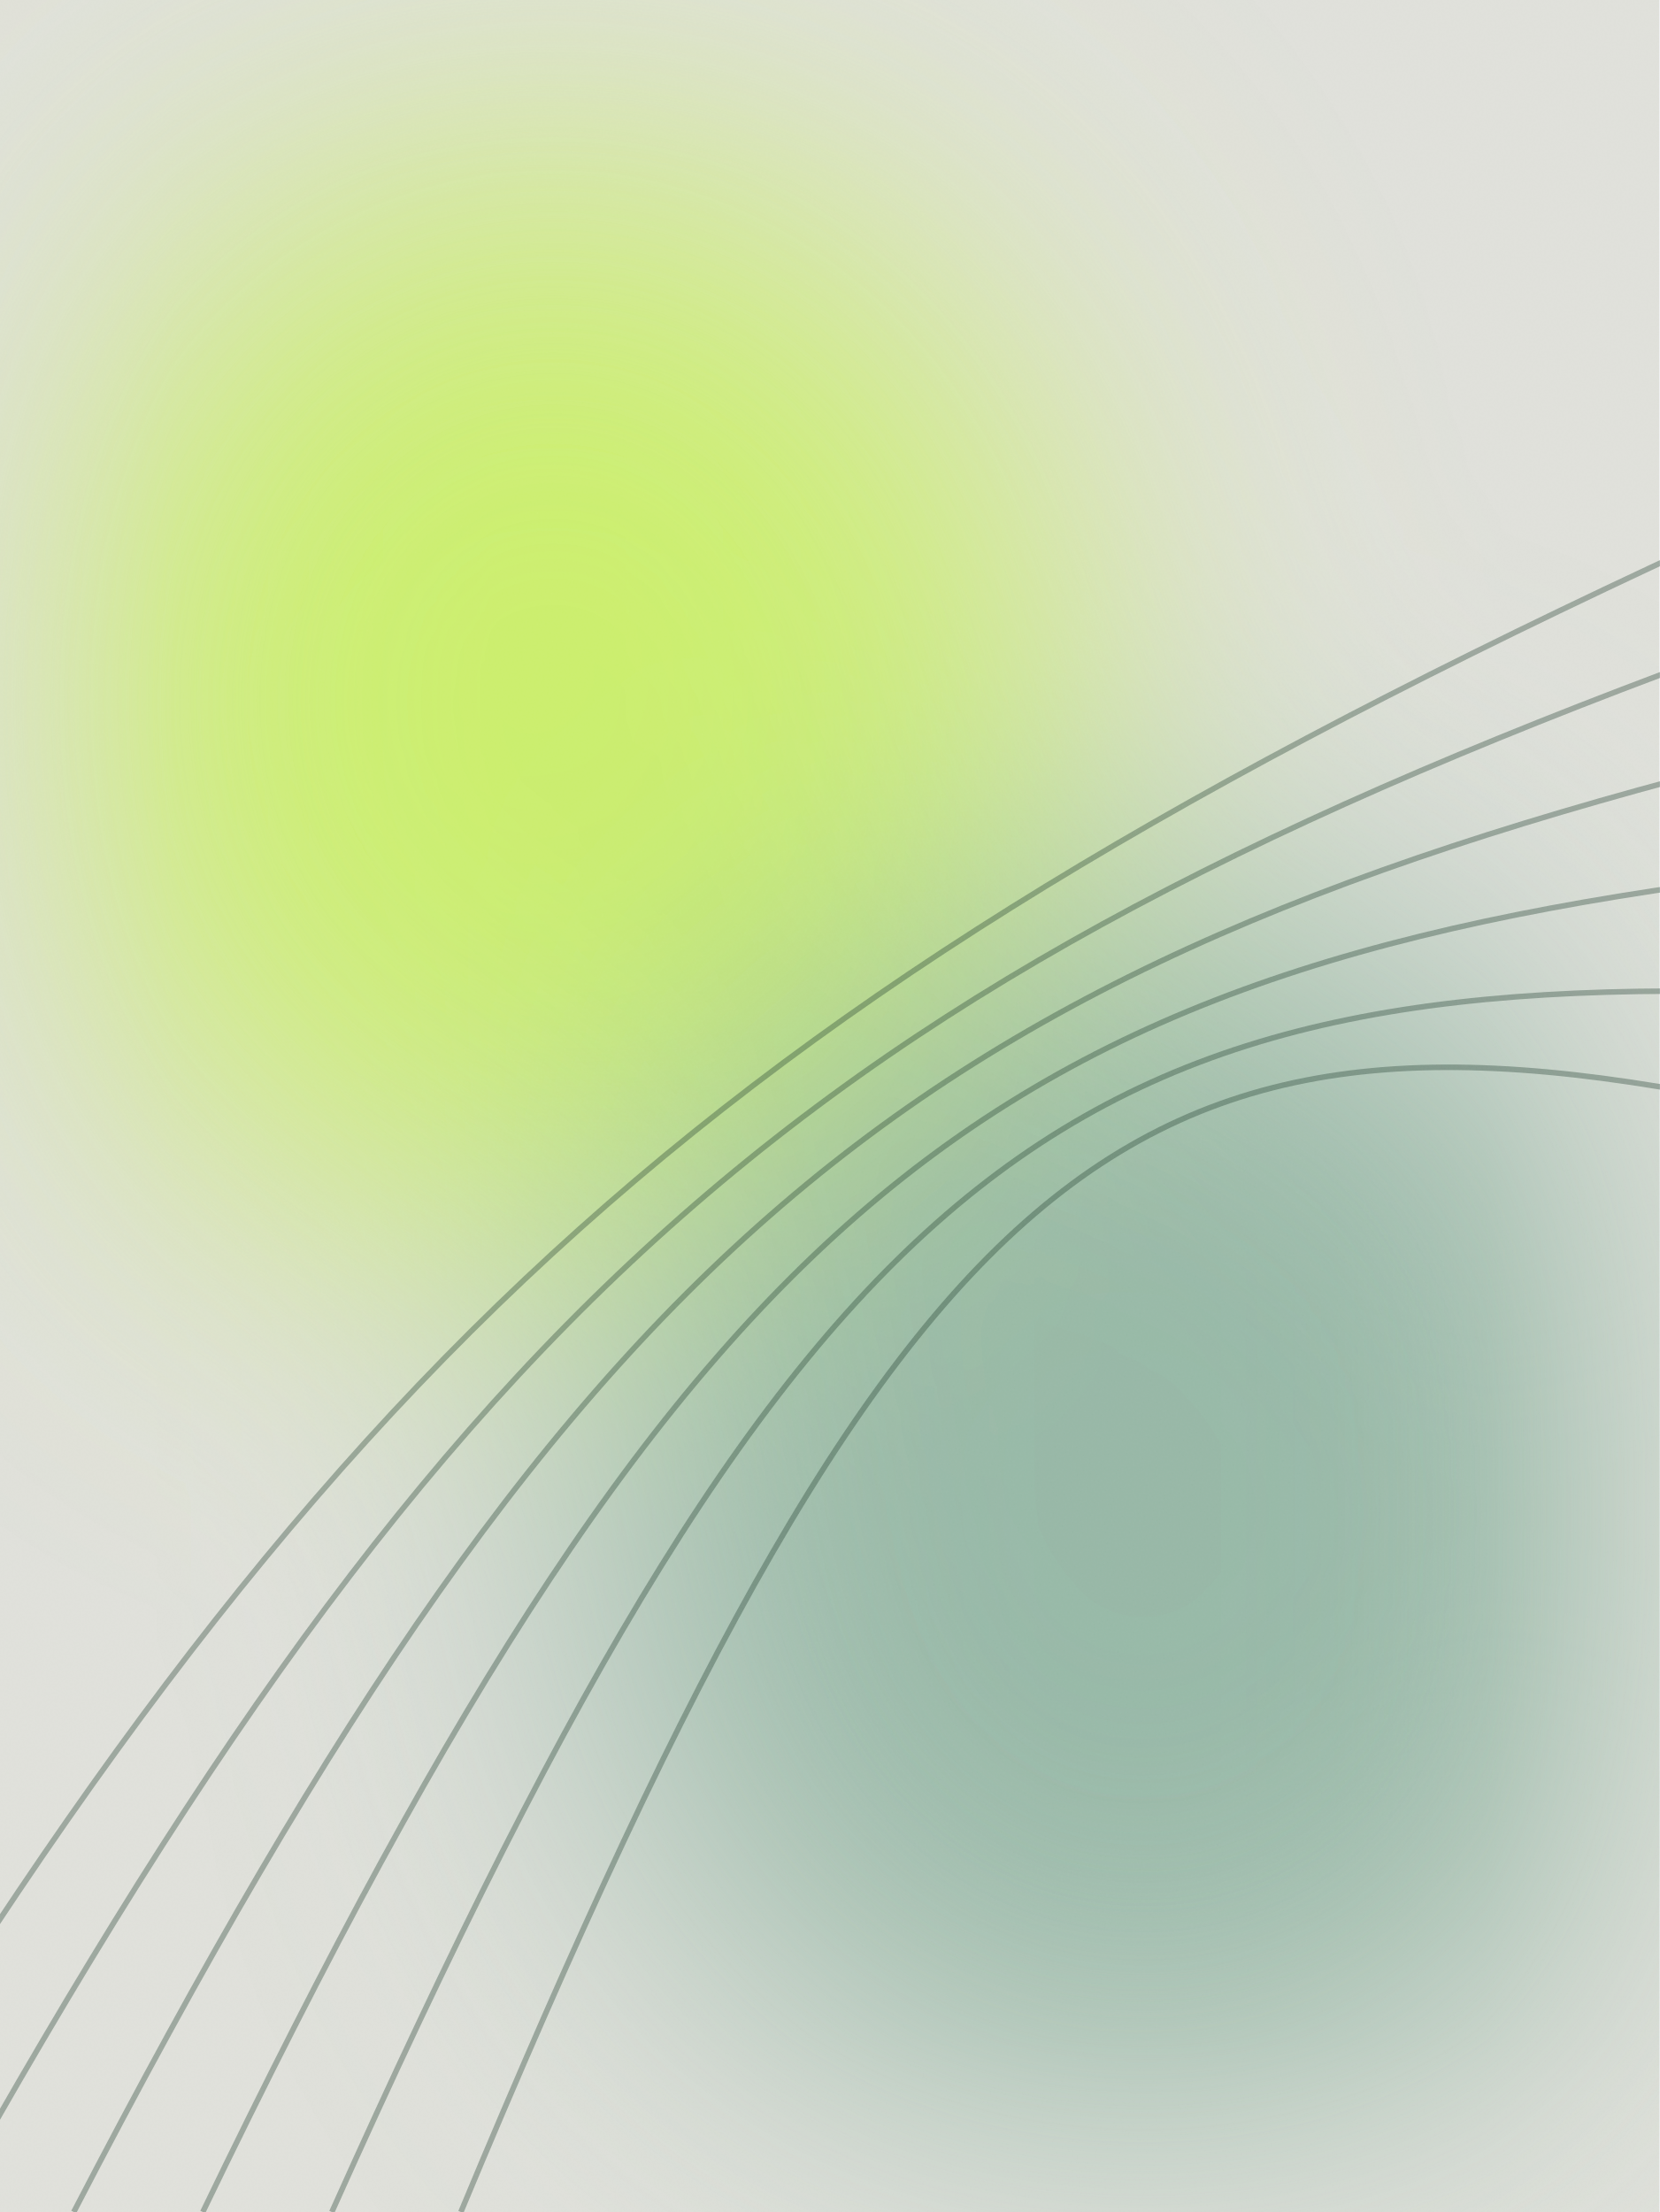
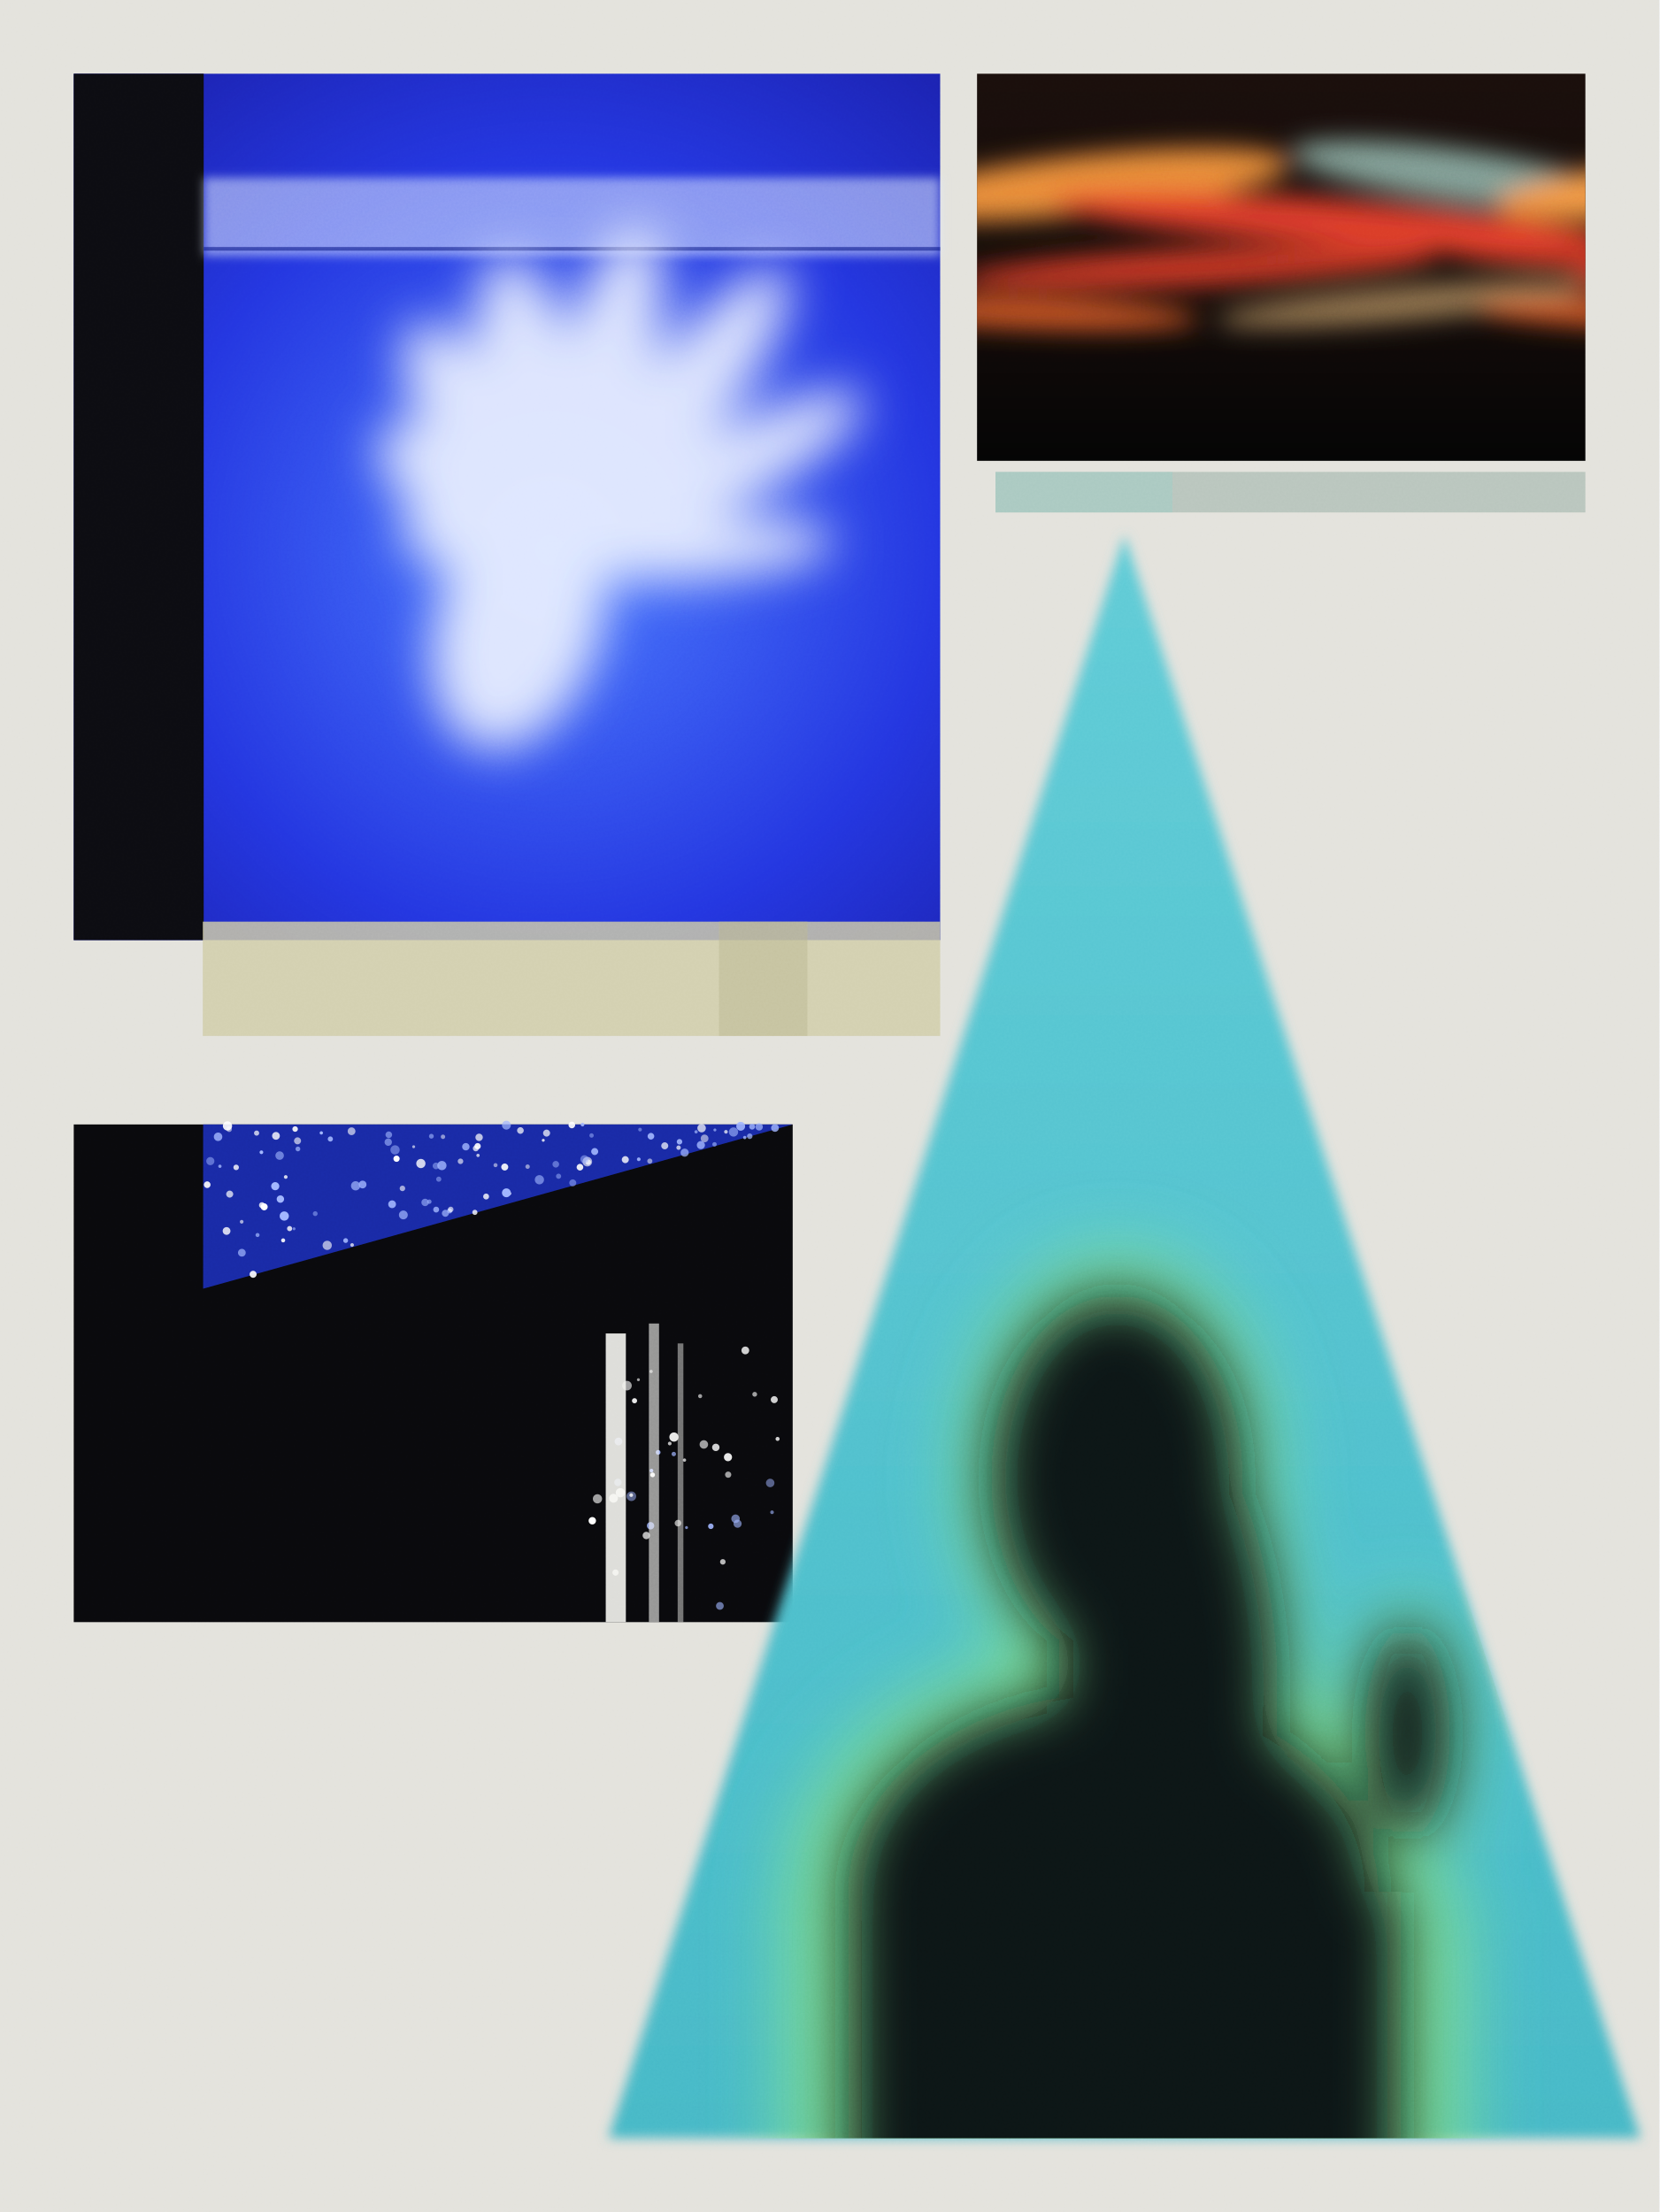
<svg xmlns="http://www.w3.org/2000/svg" viewBox="0 0 900 1200" width="900" height="1200">
  <defs>
-     <filter id="b" x="-50%" y="-50%" width="200%" height="200%">
-       <feGaussianBlur stdDeviation="100" />
-     </filter>
    <filter id="n">
      <feTurbulence type="fractalNoise" baseFrequency="0.85" numOctaves="2" stitchTiles="stitch" />
      <feColorMatrix values="0 0 0 0 0.5  0 0 0 0 0.5  0 0 0 0 0.5  0 0 0 1 0" />
    </filter>
-     <radialGradient id="v" cx="50%" cy="50%" r="75%">
-       <stop offset="60%" stop-color="#000" stop-opacity="0" />
-       <stop offset="100%" stop-color="#000" stop-opacity="0.35" />
+   </defs>
+   <rect width="900" height="1200" fill="#e3e2dc" />
+   <defs>
+     <radialGradient id="blue-bg" cx="0.55" cy="0.55" r="0.75">
+       <stop offset="0" stop-color="#4a78ff" />
+       <stop offset="0.6" stop-color="#2436e0" />
+       <stop offset="1" stop-color="#1a1fa8" />
    </radialGradient>
-   </defs>
-   <rect width="900" height="1200" fill="#dfe0da" />
-   <g filter="url(#b)">
-     <ellipse cx="300" cy="380" rx="280" ry="300" fill="#c8f25a" opacity="0.85" />
-     <ellipse cx="620" cy="820" rx="300" ry="330" fill="#8fb3a1" opacity="0.9" />
-   </g>
-   <path d="M -100 1200 C 200 700, 420 520, 1000 260" fill="none" stroke="#1f3b2d" stroke-width="3" opacity="0.35" />
-   <path d="M -30 1200 C 260 680, 460 520, 1000 330" fill="none" stroke="#1f3b2d" stroke-width="3" opacity="0.35" />
-   <path d="M 40 1200 C 320 660, 500 520, 1000 400" fill="none" stroke="#1f3b2d" stroke-width="3" opacity="0.35" />
-   <path d="M 110 1200 C 380 640, 540 520, 1000 470" fill="none" stroke="#1f3b2d" stroke-width="3" opacity="0.35" />
-   <path d="M 180 1200 C 440 620, 580 520, 1000 540" fill="none" stroke="#1f3b2d" stroke-width="3" opacity="0.35" />
-   <path d="M 250 1200 C 500 600, 620 520, 1000 610" fill="none" stroke="#1f3b2d" stroke-width="3" opacity="0.35" />
-   <rect width="900" height="1200" filter="url(#n)" opacity="0.07" style="mix-blend-mode:overlay" />
+     <filter id="blue-b2" x="-5%" y="-50%" width="110%" height="200%">
+       <feGaussianBlur stdDeviation="2.5" />
+     </filter>
+   </defs>
+   <rect x="40" y="40" width="470" height="470" fill="url(#blue-bg)" />
+   <rect x="40" y="40" width="70.5" height="470" fill="#0d0d12" />
+   <rect x="110.5" y="96.4" width="399.5" height="42.3" fill="#dbe6ff" opacity="0.55" filter="url(#blue-b2)" />
+   <rect x="110.5" y="134" width="399.5" height="2" fill="#0d1a8a" opacity="0.6" />
+   <defs>
+     <clipPath id="burst-clip">
+       <rect x="40" y="40" width="470" height="470" />
+     </clipPath>
+   </defs>
+   <g clip-path="url(#burst-clip)">
+     <defs>
+       <filter id="burst-b" x="-50%" y="-50%" width="200%" height="200%">
+         <feGaussianBlur stdDeviation="13" />
+       </filter>
+     </defs>
+     <g filter="url(#burst-b)" fill="#eef3ff" opacity="0.9">
+       <ellipse cx="303.2" cy="259.8" rx="20" ry="43.4" transform="rotate(-78 303.2 303.2)" />
+       <ellipse cx="303.2" cy="244.3" rx="24" ry="58.9" transform="rotate(-55 303.2 303.2)" />
+       <ellipse cx="303.2" cy="228.8" rx="26" ry="74.4" transform="rotate(-32 303.2 303.2)" />
+       <ellipse cx="303.2" cy="219.5" rx="28" ry="83.7" transform="rotate(-10 303.2 303.2)" />
+       <ellipse cx="303.2" cy="210.2" rx="26" ry="93" transform="rotate(14 303.2 303.2)" />
+       <ellipse cx="303.2" cy="204" rx="24" ry="99.2" transform="rotate(38 303.2 303.2)" />
+       <ellipse cx="303.2" cy="210.2" rx="20" ry="93" transform="rotate(62 303.2 303.2)" />
+       <ellipse cx="303.2" cy="228.8" rx="16" ry="74.4" transform="rotate(86 303.2 303.2)" />
+       <ellipse cx="293.2" cy="343.2" rx="44" ry="70" transform="rotate(18 303.2 303.2)" />
+     </g>
+   </g>
+   <rect x="110" y="500" width="400" height="62" fill="#cfcca6" opacity="0.82" />
+   <rect x="390" y="500" width="48" height="62" fill="#b9b690" opacity="0.5" />
+   <defs>
+     <linearGradient id="sun-d" x1="0" y1="0" x2="0" y2="1">
+       <stop offset="0" stop-color="#1a0f0c" />
+       <stop offset="0.55" stop-color="#140c0a" />
+       <stop offset="1" stop-color="#050505" />
+     </linearGradient>
+   </defs>
+   <rect x="530" y="40" width="330" height="210" fill="url(#sun-d)" />
+   <defs>
+     <clipPath id="streaks-clip">
+       <rect x="530" y="40" width="330" height="210" />
+     </clipPath>
+   </defs>
+   <g clip-path="url(#streaks-clip)">
+     <defs>
+       <filter id="streaks-b" x="-20%" y="-100%" width="140%" height="300%">
+         <feGaussianBlur stdDeviation="7" />
+       </filter>
+     </defs>
+     <g filter="url(#streaks-b)">
+       <ellipse cx="590" cy="100" rx="110" ry="16" fill="#ff9a3d" opacity="0.9" transform="rotate(-6 590 100)" />
+       <ellipse cx="720" cy="120" rx="150" ry="12" fill="#e8412a" opacity="0.95" transform="rotate(4 720 120)" />
+       <ellipse cx="650" cy="145" rx="130" ry="10" fill="#e8412a" opacity="0.85" transform="rotate(-3 650 145)" />
+       <ellipse cx="790" cy="95" rx="90" ry="14" fill="#9cc3b8" opacity="0.8" transform="rotate(8 790 95)" />
+       <ellipse cx="560" cy="170" rx="90" ry="8" fill="#ff6a2b" opacity="0.8" transform="rotate(2 560 170)" />
+       <ellipse cx="760" cy="165" rx="100" ry="9" fill="#ffd08a" opacity="0.55" transform="rotate(-5 760 165)" />
+       <ellipse cx="830" cy="135" rx="60" ry="10" fill="#e8412a" opacity="0.8" transform="rotate(6 830 135)" />
+       <ellipse cx="920" cy="100" rx="110" ry="16" fill="#ff9a3d" opacity="0.9" transform="rotate(-6 920 100)" />
+       <ellipse cx="1050" cy="120" rx="150" ry="12" fill="#e8412a" opacity="0.95" transform="rotate(4 1050 120)" />
+       <ellipse cx="980" cy="145" rx="130" ry="10" fill="#e8412a" opacity="0.85" transform="rotate(-3 980 145)" />
+       <ellipse cx="1120" cy="95" rx="90" ry="14" fill="#9cc3b8" opacity="0.8" transform="rotate(8 1120 95)" />
+       <ellipse cx="890" cy="170" rx="90" ry="8" fill="#ff6a2b" opacity="0.8" transform="rotate(2 890 170)" />
+       <ellipse cx="1090" cy="165" rx="100" ry="9" fill="#ffd08a" opacity="0.55" transform="rotate(-5 1090 165)" />
+       <ellipse cx="1160" cy="135" rx="60" ry="10" fill="#e8412a" opacity="0.8" transform="rotate(6 1160 135)" />
+     </g>
+   </g>
+   <rect x="540" y="256" width="320" height="22" fill="#b5c2b9" opacity="0.9" />
+   <rect x="540" y="256" width="96" height="22" fill="#8fd0c8" opacity="0.35" />
+   <rect x="40" y="610" width="390" height="270" fill="#0a0a0d" />
+   <polygon points="110.2,610 430,610 110.2,699.1" fill="#1c30c0" opacity="0.85" />
+   <circle cx="273.8" cy="633.1" r="1.9" fill="#ffffff" opacity="0.9" />
+   <circle cx="161.6" cy="623.3" r="1.3" fill="#9fb4ff" opacity="0.7" />
+   <circle cx="190.7" cy="613.7" r="2.1" fill="#ffffff" opacity="0.6" />
+   <circle cx="118.3" cy="616.7" r="2.3" fill="#9fb4ff" opacity="0.8" />
+   <circle cx="259.3" cy="626.8" r="0.9" fill="#ffffff" opacity="0.7" />
+   <circle cx="228.3" cy="631.2" r="2.5" fill="#ffffff" opacity="0.8" />
+   <circle cx="149.7" cy="616.2" r="2.1" fill="#ffffff" opacity="0.8" />
+   <circle cx="318.6" cy="630.2" r="2.6" fill="#ffffff" opacity="0.6" />
+   <circle cx="322.6" cy="624.7" r="1.9" fill="#9fb4ff" opacity="0.9" />
+   <circle cx="382.2" cy="617.6" r="2.1" fill="#ffffff" opacity="0.5" />
+   <circle cx="404" cy="617.1" r="0.9" fill="#9fb4ff" opacity="0.8" />
+   <circle cx="218.3" cy="644.7" r="1.5" fill="#ffffff" opacity="0.6" />
+   <circle cx="153.6" cy="672.9" r="1.1" fill="#ffffff" opacity="0.9" />
+   <circle cx="314.6" cy="633.2" r="1.8" fill="#ffffff" opacity="0.9" />
+   <circle cx="276.4" cy="647.5" r="0.9" fill="#ffffff" opacity="0.9" />
+   <circle cx="141.8" cy="625.1" r="1" fill="#9fb4ff" opacity="1" />
+   <circle cx="155" cy="638.5" r="1" fill="#ffffff" opacity="0.8" />
+   <circle cx="240.3" cy="616.7" r="1.2" fill="#ffffff" opacity="0.5" />
+   <circle cx="352.5" cy="629.9" r="1.4" fill="#ffffff" opacity="0.5" />
+   <circle cx="292.6" cy="640" r="2.5" fill="#9fb4ff" opacity="0.6" />
+   <circle cx="347.2" cy="612.8" r="1" fill="#9fb4ff" opacity="0.5" />
+   <circle cx="368.6" cy="619.4" r="1.5" fill="#9fb4ff" opacity="0.9" />
+   <circle cx="393.8" cy="614" r="1" fill="#ffffff" opacity="0.7" />
+   <circle cx="112.4" cy="642.7" r="1.8" fill="#ffffff" opacity="0.9" />
+   <circle cx="131.2" cy="679.6" r="2.1" fill="#9fb4ff" opacity="0.7" />
+   <circle cx="387.6" cy="620.8" r="1.2" fill="#9fb4ff" opacity="0.6" />
+   <circle cx="319.1" cy="630.5" r="1.5" fill="#ffffff" opacity="0.7" />
+   <circle cx="368.1" cy="622.6" r="1.2" fill="#ffffff" opacity="0.7" />
+   <circle cx="238" cy="639.7" r="1.4" fill="#9fb4ff" opacity="0.5" />
+   <circle cx="408" cy="611.2" r="1.6" fill="#9fb4ff" opacity="0.8" />
+   <circle cx="139.2" cy="614.7" r="1.4" fill="#ffffff" opacity="0.7" />
+   <circle cx="187.5" cy="673" r="1.3" fill="#9fb4ff" opacity="0.9" />
+   <circle cx="177.5" cy="675.6" r="2.5" fill="#ffffff" opacity="0.6" />
+   <circle cx="259.9" cy="617" r="2" fill="#ffffff" opacity="0.7" />
+   <circle cx="218.8" cy="659.1" r="2.4" fill="#9fb4ff" opacity="0.7" />
+   <circle cx="294.7" cy="618.6" r="0.8" fill="#ffffff" opacity="0.8" />
+   <circle cx="317" cy="628.9" r="2.2" fill="#9fb4ff" opacity="0.5" />
+   <circle cx="335.2" cy="804.2" r="2" fill="#9fb4ff" opacity="0.7" />
+   <circle cx="354" cy="800.1" r="1.3" fill="#ffffff" opacity="1" />
+   <circle cx="381.8" cy="783.6" r="2.3" fill="#ffffff" opacity="0.6" />
+   <circle cx="395" cy="800" r="1.7" fill="#ffffff" opacity="0.6" />
+   <circle cx="388.3" cy="785.2" r="2" fill="#ffffff" opacity="0.8" />
+   <circle cx="365.5" cy="788.8" r="1.2" fill="#9fb4ff" opacity="0.7" />
+   <circle cx="353.4" cy="797.8" r="1" fill="#9fb4ff" opacity="1" />
+   <circle cx="344.2" cy="759.9" r="1.4" fill="#ffffff" opacity="0.9" />
+   <circle cx="418.8" cy="820.4" r="1" fill="#9fb4ff" opacity="0.6" />
+   <circle cx="336.5" cy="809.8" r="2.5" fill="#ffffff" opacity="1" />
+   <circle cx="367.8" cy="826.3" r="1.8" fill="#ffffff" opacity="0.6" />
+   <circle cx="350.6" cy="833" r="2" fill="#ffffff" opacity="0.7" />
+   <circle cx="390.5" cy="871.2" r="2.1" fill="#9fb4ff" opacity="0.6" />
+   <circle cx="282.3" cy="613.3" r="1.8" fill="#ffffff" opacity="0.7" />
+   <circle cx="296.5" cy="614.7" r="1.9" fill="#ffffff" opacity="0.7" />
+   <circle cx="157.1" cy="666.5" r="1.4" fill="#ffffff" opacity="0.8" />
+   <circle cx="196.7" cy="642.6" r="2.1" fill="#9fb4ff" opacity="0.8" />
+   <circle cx="353.1" cy="616.4" r="1.8" fill="#9fb4ff" opacity="0.9" />
+   <circle cx="241.6" cy="658.2" r="1.9" fill="#9fb4ff" opacity="0.7" />
+   <circle cx="143.3" cy="654.7" r="1.9" fill="#ffffff" opacity="1" />
+   <circle cx="154.2" cy="659.7" r="2.5" fill="#9fb4ff" opacity="1" />
+   <circle cx="210.9" cy="615.6" r="1.8" fill="#9fb4ff" opacity="0.6" />
+   <circle cx="268.8" cy="632.1" r="1.1" fill="#ffffff" opacity="0.5" />
+   <circle cx="236.5" cy="632.5" r="1.8" fill="#9fb4ff" opacity="0.5" />
+   <circle cx="252.7" cy="622.1" r="2" fill="#9fb4ff" opacity="0.8" />
+   <circle cx="346.5" cy="628.9" r="1" fill="#9fb4ff" opacity="0.9" />
+   <circle cx="232.9" cy="651.9" r="1.2" fill="#9fb4ff" opacity="0.6" />
+   <circle cx="191" cy="675.4" r="1" fill="#ffffff" opacity="0.7" />
+   <circle cx="286.2" cy="632.9" r="1.2" fill="#ffffff" opacity="0.5" />
+   <circle cx="257.6" cy="657.7" r="1.4" fill="#ffffff" opacity="0.8" />
+   <circle cx="139.7" cy="670" r="1.1" fill="#9fb4ff" opacity="0.7" />
+   <circle cx="152.1" cy="650.5" r="2" fill="#9fb4ff" opacity="1" />
+   <circle cx="212.7" cy="653.3" r="2.1" fill="#9fb4ff" opacity="0.9" />
+   <circle cx="411.8" cy="611.3" r="2" fill="#9fb4ff" opacity="0.7" />
+   <circle cx="142.1" cy="653.8" r="1.6" fill="#ffffff" opacity="0.8" />
+   <circle cx="174.3" cy="614.6" r="0.9" fill="#9fb4ff" opacity="1" />
+   <circle cx="310.7" cy="641.7" r="1.9" fill="#9fb4ff" opacity="0.5" />
+   <circle cx="114.1" cy="629.9" r="2.2" fill="#9fb4ff" opacity="0.5" />
+   <circle cx="160.1" cy="612.5" r="1.5" fill="#ffffff" opacity="0.9" />
+   <circle cx="239.7" cy="632.3" r="2.5" fill="#9fb4ff" opacity="0.8" />
+   <circle cx="224.4" cy="622.1" r="0.8" fill="#ffffff" opacity="0.6" />
+   <circle cx="119.3" cy="632.7" r="0.9" fill="#9fb4ff" opacity="0.8" />
+   <circle cx="210.6" cy="619.6" r="2" fill="#9fb4ff" opacity="0.6" />
+   <circle cx="420.4" cy="611.9" r="2.1" fill="#9fb4ff" opacity="0.8" />
+   <circle cx="387.8" cy="613" r="0.8" fill="#9fb4ff" opacity="0.7" />
+   <circle cx="215.1" cy="628.6" r="1.7" fill="#ffffff" opacity="1" />
+   <circle cx="397.9" cy="614.1" r="2.5" fill="#9fb4ff" opacity="0.6" />
+   <circle cx="249.8" cy="630" r="1.5" fill="#ffffff" opacity="0.6" />
+   <circle cx="159.5" cy="666.6" r="0.8" fill="#9fb4ff" opacity="0.6" />
+   <circle cx="234" cy="616.4" r="1.3" fill="#9fb4ff" opacity="0.6" />
+   <circle cx="392.1" cy="847.3" r="1.5" fill="#ffffff" opacity="0.7" />
+   <circle cx="363.3" cy="783.1" r="1" fill="#ffffff" opacity="0.7" />
+   <circle cx="357" cy="787.9" r="1.3" fill="#9fb4ff" opacity="0.9" />
+   <circle cx="394.9" cy="790.5" r="2.2" fill="#ffffff" opacity="0.9" />
+   <circle cx="404.3" cy="732.6" r="2.1" fill="#ffffff" opacity="0.8" />
+   <circle cx="399" cy="823.9" r="2.3" fill="#9fb4ff" opacity="0.6" />
+   <circle cx="371.3" cy="792.1" r="0.9" fill="#ffffff" opacity="0.7" />
+   <circle cx="420" cy="759.3" r="1.9" fill="#ffffff" opacity="0.8" />
+   <circle cx="352.9" cy="827.7" r="2" fill="#9fb4ff" opacity="0.8" />
+   <circle cx="365.6" cy="779.6" r="2.5" fill="#ffffff" opacity="0.9" />
+   <circle cx="321.3" cy="825" r="2" fill="#ffffff" opacity="1" />
+   <circle cx="353.2" cy="744" r="0.9" fill="#ffffff" opacity="0.6" />
+   <circle cx="335.5" cy="782" r="2.1" fill="#9fb4ff" opacity="0.8" />
+   <circle cx="263.7" cy="649.1" r="1.6" fill="#ffffff" opacity="0.8" />
+   <circle cx="380.2" cy="621.2" r="2.2" fill="#9fb4ff" opacity="0.8" />
+   <circle cx="380.6" cy="612" r="2.3" fill="#ffffff" opacity="0.7" />
+   <circle cx="124.6" cy="647.8" r="1.9" fill="#ffffff" opacity="0.7" />
+   <circle cx="161.4" cy="618.9" r="1.9" fill="#ffffff" opacity="0.6" />
+   <circle cx="274.7" cy="610.4" r="2.4" fill="#9fb4ff" opacity="0.7" />
+   <circle cx="301.5" cy="631.6" r="1.8" fill="#9fb4ff" opacity="0.5" />
+   <circle cx="230.6" cy="652.3" r="2" fill="#9fb4ff" opacity="0.6" />
+   <circle cx="371.4" cy="625.3" r="2.2" fill="#9fb4ff" opacity="0.7" />
+   <circle cx="137.3" cy="691.3" r="1.9" fill="#ffffff" opacity="0.9" />
+   <circle cx="258.1" cy="623" r="1.6" fill="#ffffff" opacity="0.7" />
+   <circle cx="316" cy="610.1" r="1" fill="#9fb4ff" opacity="0.9" />
+   <circle cx="179.2" cy="617.9" r="1.4" fill="#9fb4ff" opacity="0.9" />
+   <circle cx="310.2" cy="610.3" r="1.8" fill="#ffffff" opacity="0.9" />
+   <circle cx="406.7" cy="616.4" r="1.5" fill="#9fb4ff" opacity="0.7" />
+   <circle cx="377.6" cy="614" r="0.9" fill="#9fb4ff" opacity="0.7" />
+   <circle cx="192.9" cy="643.3" r="2.5" fill="#9fb4ff" opacity="0.7" />
+   <circle cx="360.6" cy="621.6" r="1.9" fill="#ffffff" opacity="0.7" />
+   <circle cx="401.8" cy="611" r="2.4" fill="#9fb4ff" opacity="0.9" />
+   <circle cx="149.3" cy="643.5" r="2.2" fill="#9fb4ff" opacity="1" />
+   <circle cx="339.2" cy="629.1" r="1.9" fill="#ffffff" opacity="0.8" />
+   <circle cx="171" cy="658.4" r="1.3" fill="#9fb4ff" opacity="0.5" />
+   <circle cx="243.9" cy="656.9" r="1.4" fill="#9fb4ff" opacity="0.8" />
+   <circle cx="151.7" cy="626.9" r="2.3" fill="#9fb4ff" opacity="0.6" />
+   <circle cx="124.3" cy="612.6" r="1.5" fill="#ffffff" opacity="0.5" />
+   <circle cx="236.6" cy="656.2" r="1.6" fill="#9fb4ff" opacity="0.8" />
+   <circle cx="131.1" cy="662.8" r="1" fill="#ffffff" opacity="0.6" />
+   <circle cx="274.7" cy="647.1" r="2.4" fill="#9fb4ff" opacity="1" />
+   <circle cx="259.1" cy="621.8" r="1.7" fill="#ffffff" opacity="0.9" />
+   <circle cx="320.9" cy="616" r="1.2" fill="#9fb4ff" opacity="0.5" />
+   <circle cx="244.5" cy="656.1" r="1.5" fill="#ffffff" opacity="0.6" />
+   <circle cx="122.9" cy="667.8" r="2.1" fill="#ffffff" opacity="0.8" />
+   <circle cx="128.1" cy="633.3" r="1.5" fill="#ffffff" opacity="0.8" />
+   <circle cx="303" cy="638.1" r="1.4" fill="#9fb4ff" opacity="0.5" />
+   <circle cx="214.3" cy="623.8" r="2.5" fill="#9fb4ff" opacity="0.5" />
+   <circle cx="123.4" cy="610.8" r="2.5" fill="#ffffff" opacity="0.9" />
+   <circle cx="333.9" cy="853.1" r="1.7" fill="#ffffff" opacity="0.9" />
+   <circle cx="342.5" cy="811.7" r="2.6" fill="#9fb4ff" opacity="0.5" />
+   <circle cx="346.3" cy="748.5" r="0.8" fill="#ffffff" opacity="0.6" />
+   <circle cx="342.4" cy="811.1" r="1" fill="#ffffff" opacity="0.8" />
+   <circle cx="372.4" cy="828.7" r="0.8" fill="#9fb4ff" opacity="0.7" />
+   <circle cx="379.8" cy="757.4" r="1.1" fill="#ffffff" opacity="0.6" />
+   <circle cx="324.1" cy="813.1" r="2.5" fill="#ffffff" opacity="0.6" />
+   <circle cx="421.8" cy="780.6" r="1.1" fill="#ffffff" opacity="0.8" />
+   <circle cx="417.8" cy="804.5" r="2.3" fill="#9fb4ff" opacity="0.5" />
+   <circle cx="385.6" cy="828" r="1.5" fill="#9fb4ff" opacity="0.9" />
+   <circle cx="409.4" cy="756.4" r="1.3" fill="#ffffff" opacity="0.6" />
+   <circle cx="340.1" cy="751.7" r="2.6" fill="#ffffff" opacity="0.6" />
+   <circle cx="400.1" cy="826.6" r="2.2" fill="#9fb4ff" opacity="0.6" />
+   <circle cx="332.8" cy="812.8" r="2.4" fill="#ffffff" opacity="1" />
+   <rect x="328.6" y="723.4" width="10.9" height="156.6" fill="#f4f4f0" opacity="0.9" />
+   <rect x="352" y="718" width="5.5" height="162" fill="#f4f4f0" opacity="0.6" />
+   <rect x="367.6" y="728.8" width="3.1" height="151.2" fill="#f4f4f0" opacity="0.45" />
+   <defs>
+     <filter id="tri-b" x="-10%" y="-10%" width="120%" height="120%">
+       <feGaussianBlur stdDeviation="3" />
+     </filter>
+     <linearGradient id="tri-t" x1="0" y1="0" x2="0" y2="1">
+       <stop offset="0" stop-color="#5fcbd6" />
+       <stop offset="1" stop-color="#46b8c6" />
+     </linearGradient>
+   </defs>
+   <polygon points="610,290 890,1160 330,1160" fill="url(#tri-t)" filter="url(#tri-b)" />
+   <defs>
+     <clipPath id="halo-clip">
+       <polygon points="610,290 330,1160 890,1160" />
+     </clipPath>
+   </defs>
+   <g clip-path="url(#halo-clip)">
+     <defs>
+       <filter id="halo-b" x="-50%" y="-50%" width="200%" height="200%">
+         <feGaussianBlur stdDeviation="20.5" />
+       </filter>
+     </defs>
+     <g filter="url(#halo-b)" fill="#7fe08c" opacity="0.95">
+       <ellipse cx="605.9" cy="801.8" rx="82.4" ry="119.9" />
+       <ellipse cx="648.9" cy="878.5" rx="49.9" ry="137.4" transform="rotate(-8 648.9 878.5)" />
+       <rect x="567.5" y="878.5" width="84.9" height="71.6" />
+       <ellipse cx="603.9" cy="1026.9" rx="174.8" ry="131.1" />
+       <rect x="427.7" y="1026.9" width="364.6" height="225.2" />
+       <ellipse cx="763.5" cy="939.9" rx="27.5" ry="68.7" />
+     </g>
+   </g>
+   <defs>
+     <clipPath id="figure-clip">
+       <polygon points="610,290 330,1160 890,1160" />
+     </clipPath>
+   </defs>
+   <g clip-path="url(#figure-clip)">
+     <defs>
+       <filter id="figure-b" x="-50%" y="-50%" width="200%" height="200%">
+         <feGaussianBlur stdDeviation="15.4" />
+       </filter>
+     </defs>
+     <g filter="url(#figure-b)" fill="#0f1612">
+       <ellipse cx="605.9" cy="801.8" rx="67.6" ry="98.3" />
+       <ellipse cx="648.9" cy="878.5" rx="40.9" ry="112.6" transform="rotate(-8 648.9 878.5)" />
+       <rect x="575.2" y="878.5" width="69.6" height="71.6" />
+       <ellipse cx="603.9" cy="1026.9" rx="143.3" ry="107.5" />
+       <rect x="460.6" y="1026.9" width="298.9" height="225.2" />
+       <ellipse cx="763.5" cy="939.9" rx="22.5" ry="56.3" />
+     </g>
+   </g>
+   <rect width="900" height="1200" filter="url(#n)" opacity="0.14" style="mix-blend-mode:overlay" />
</svg>
